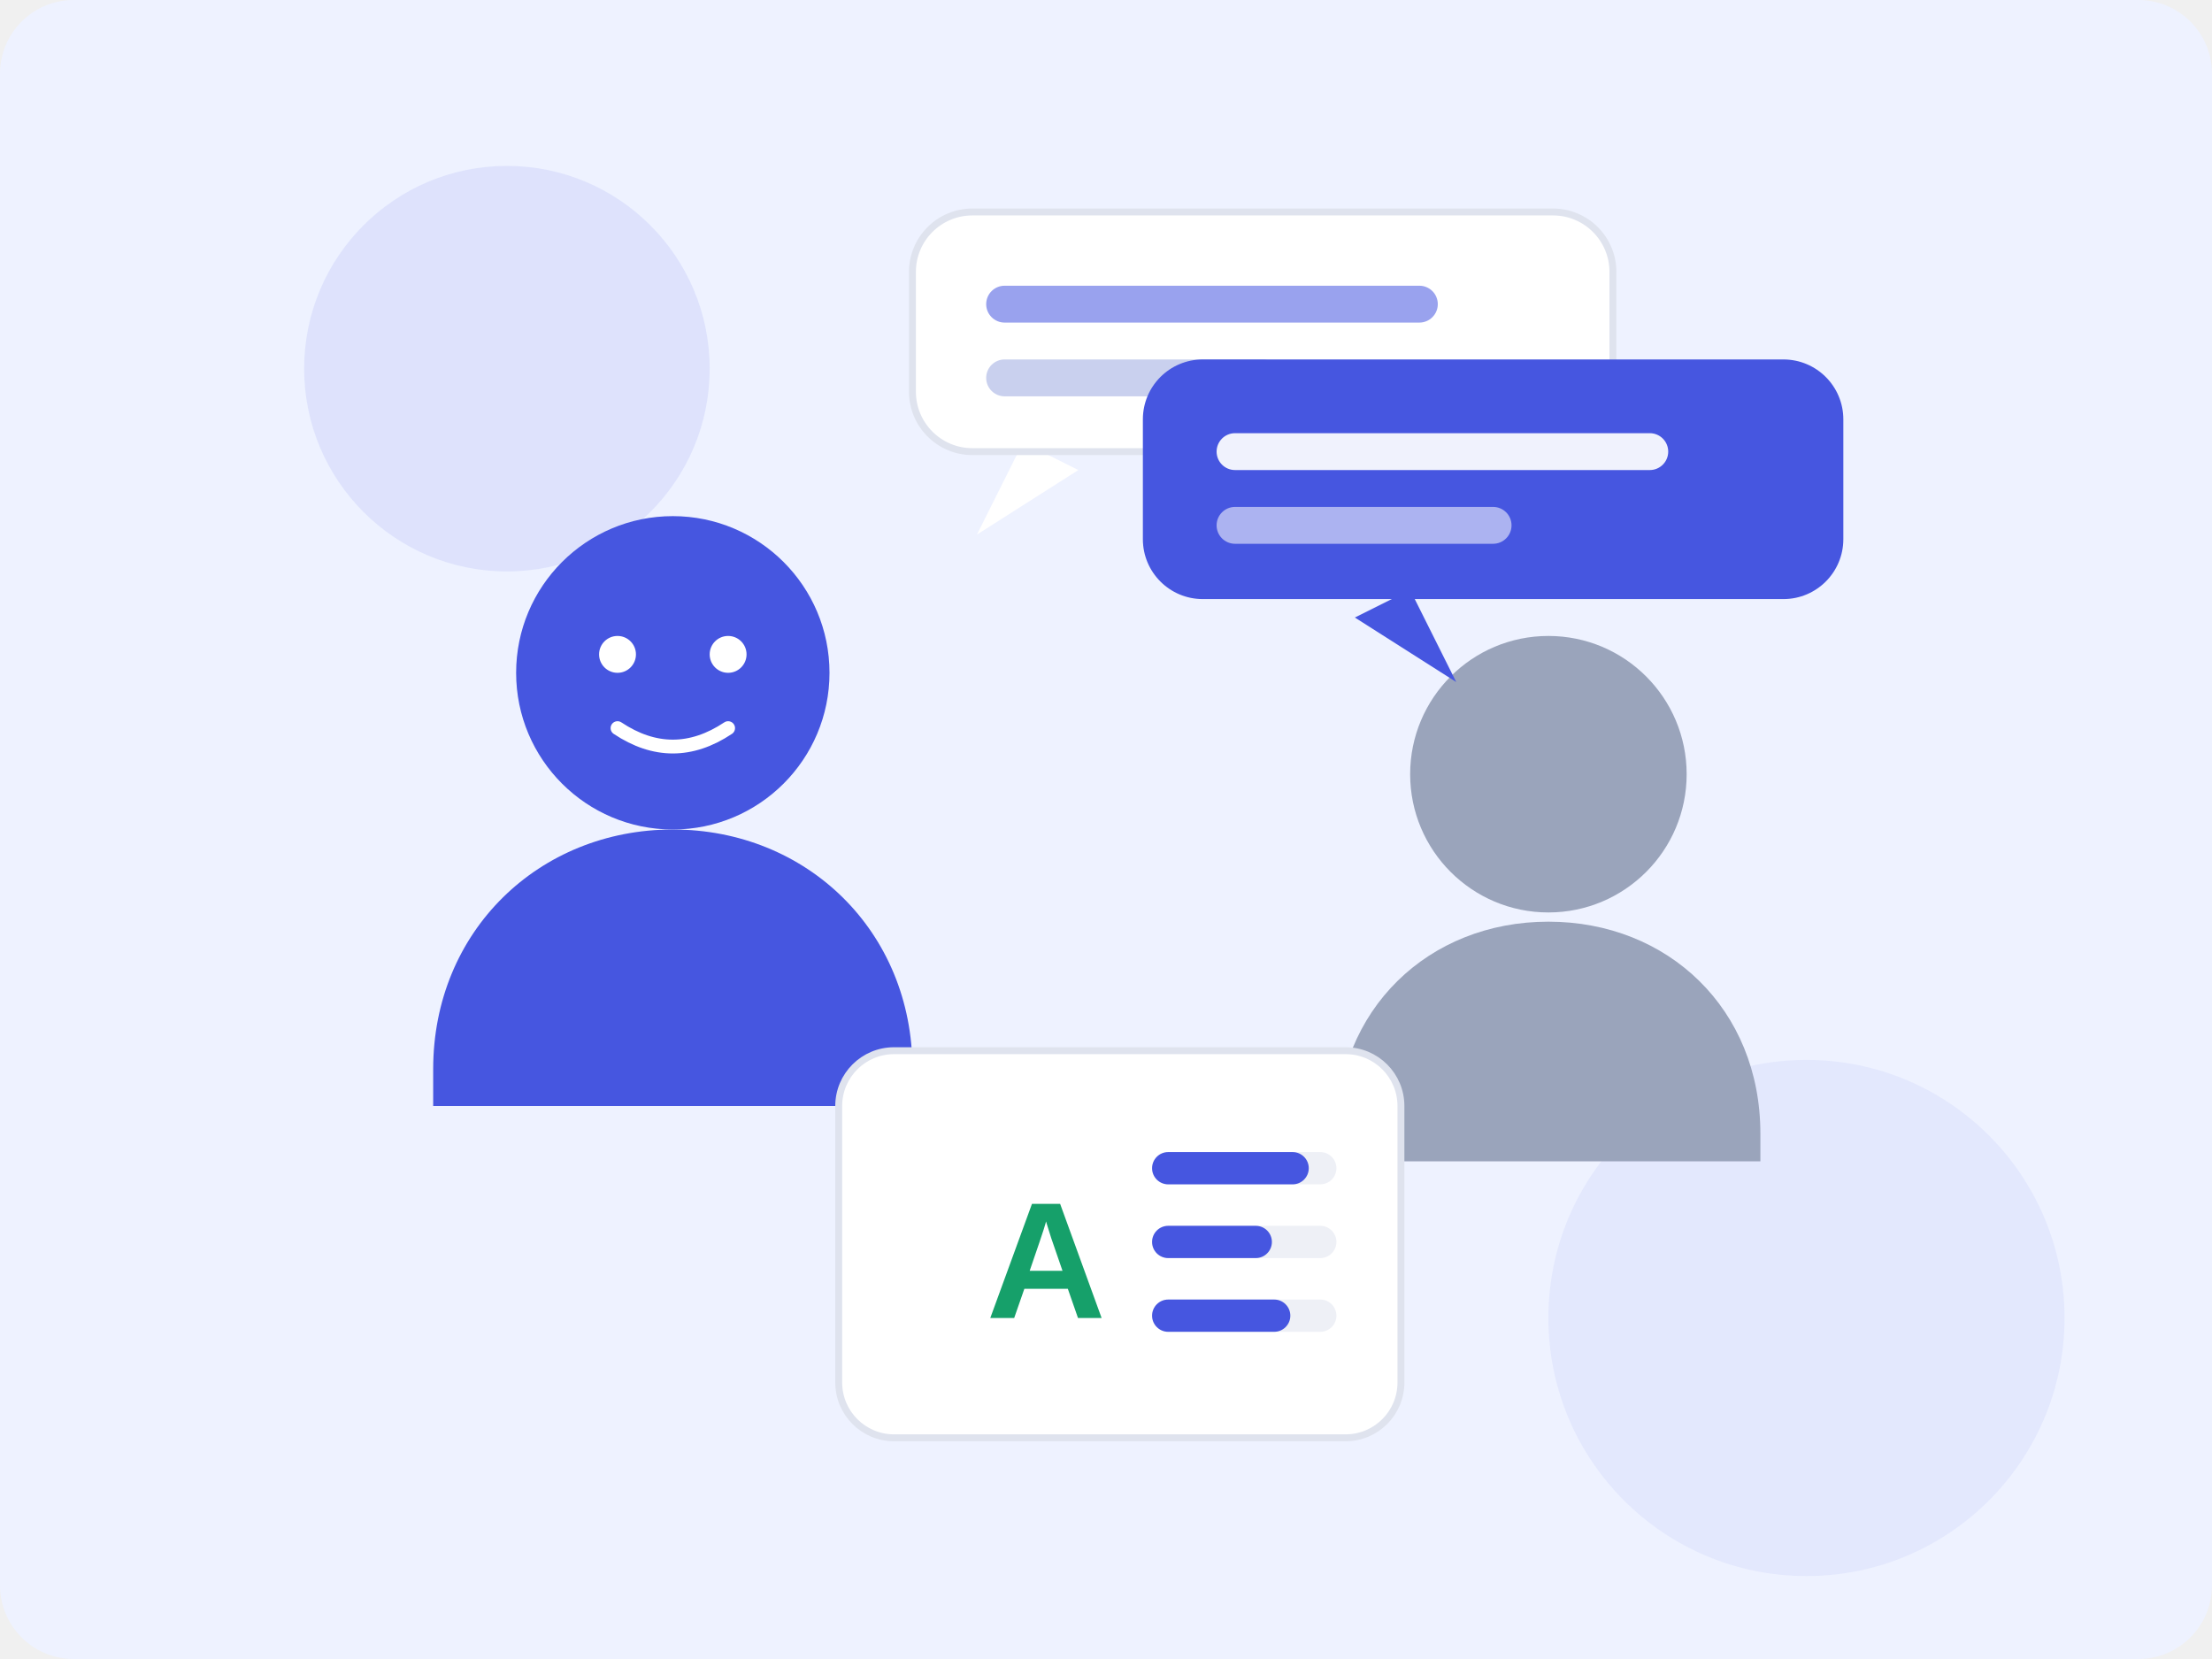
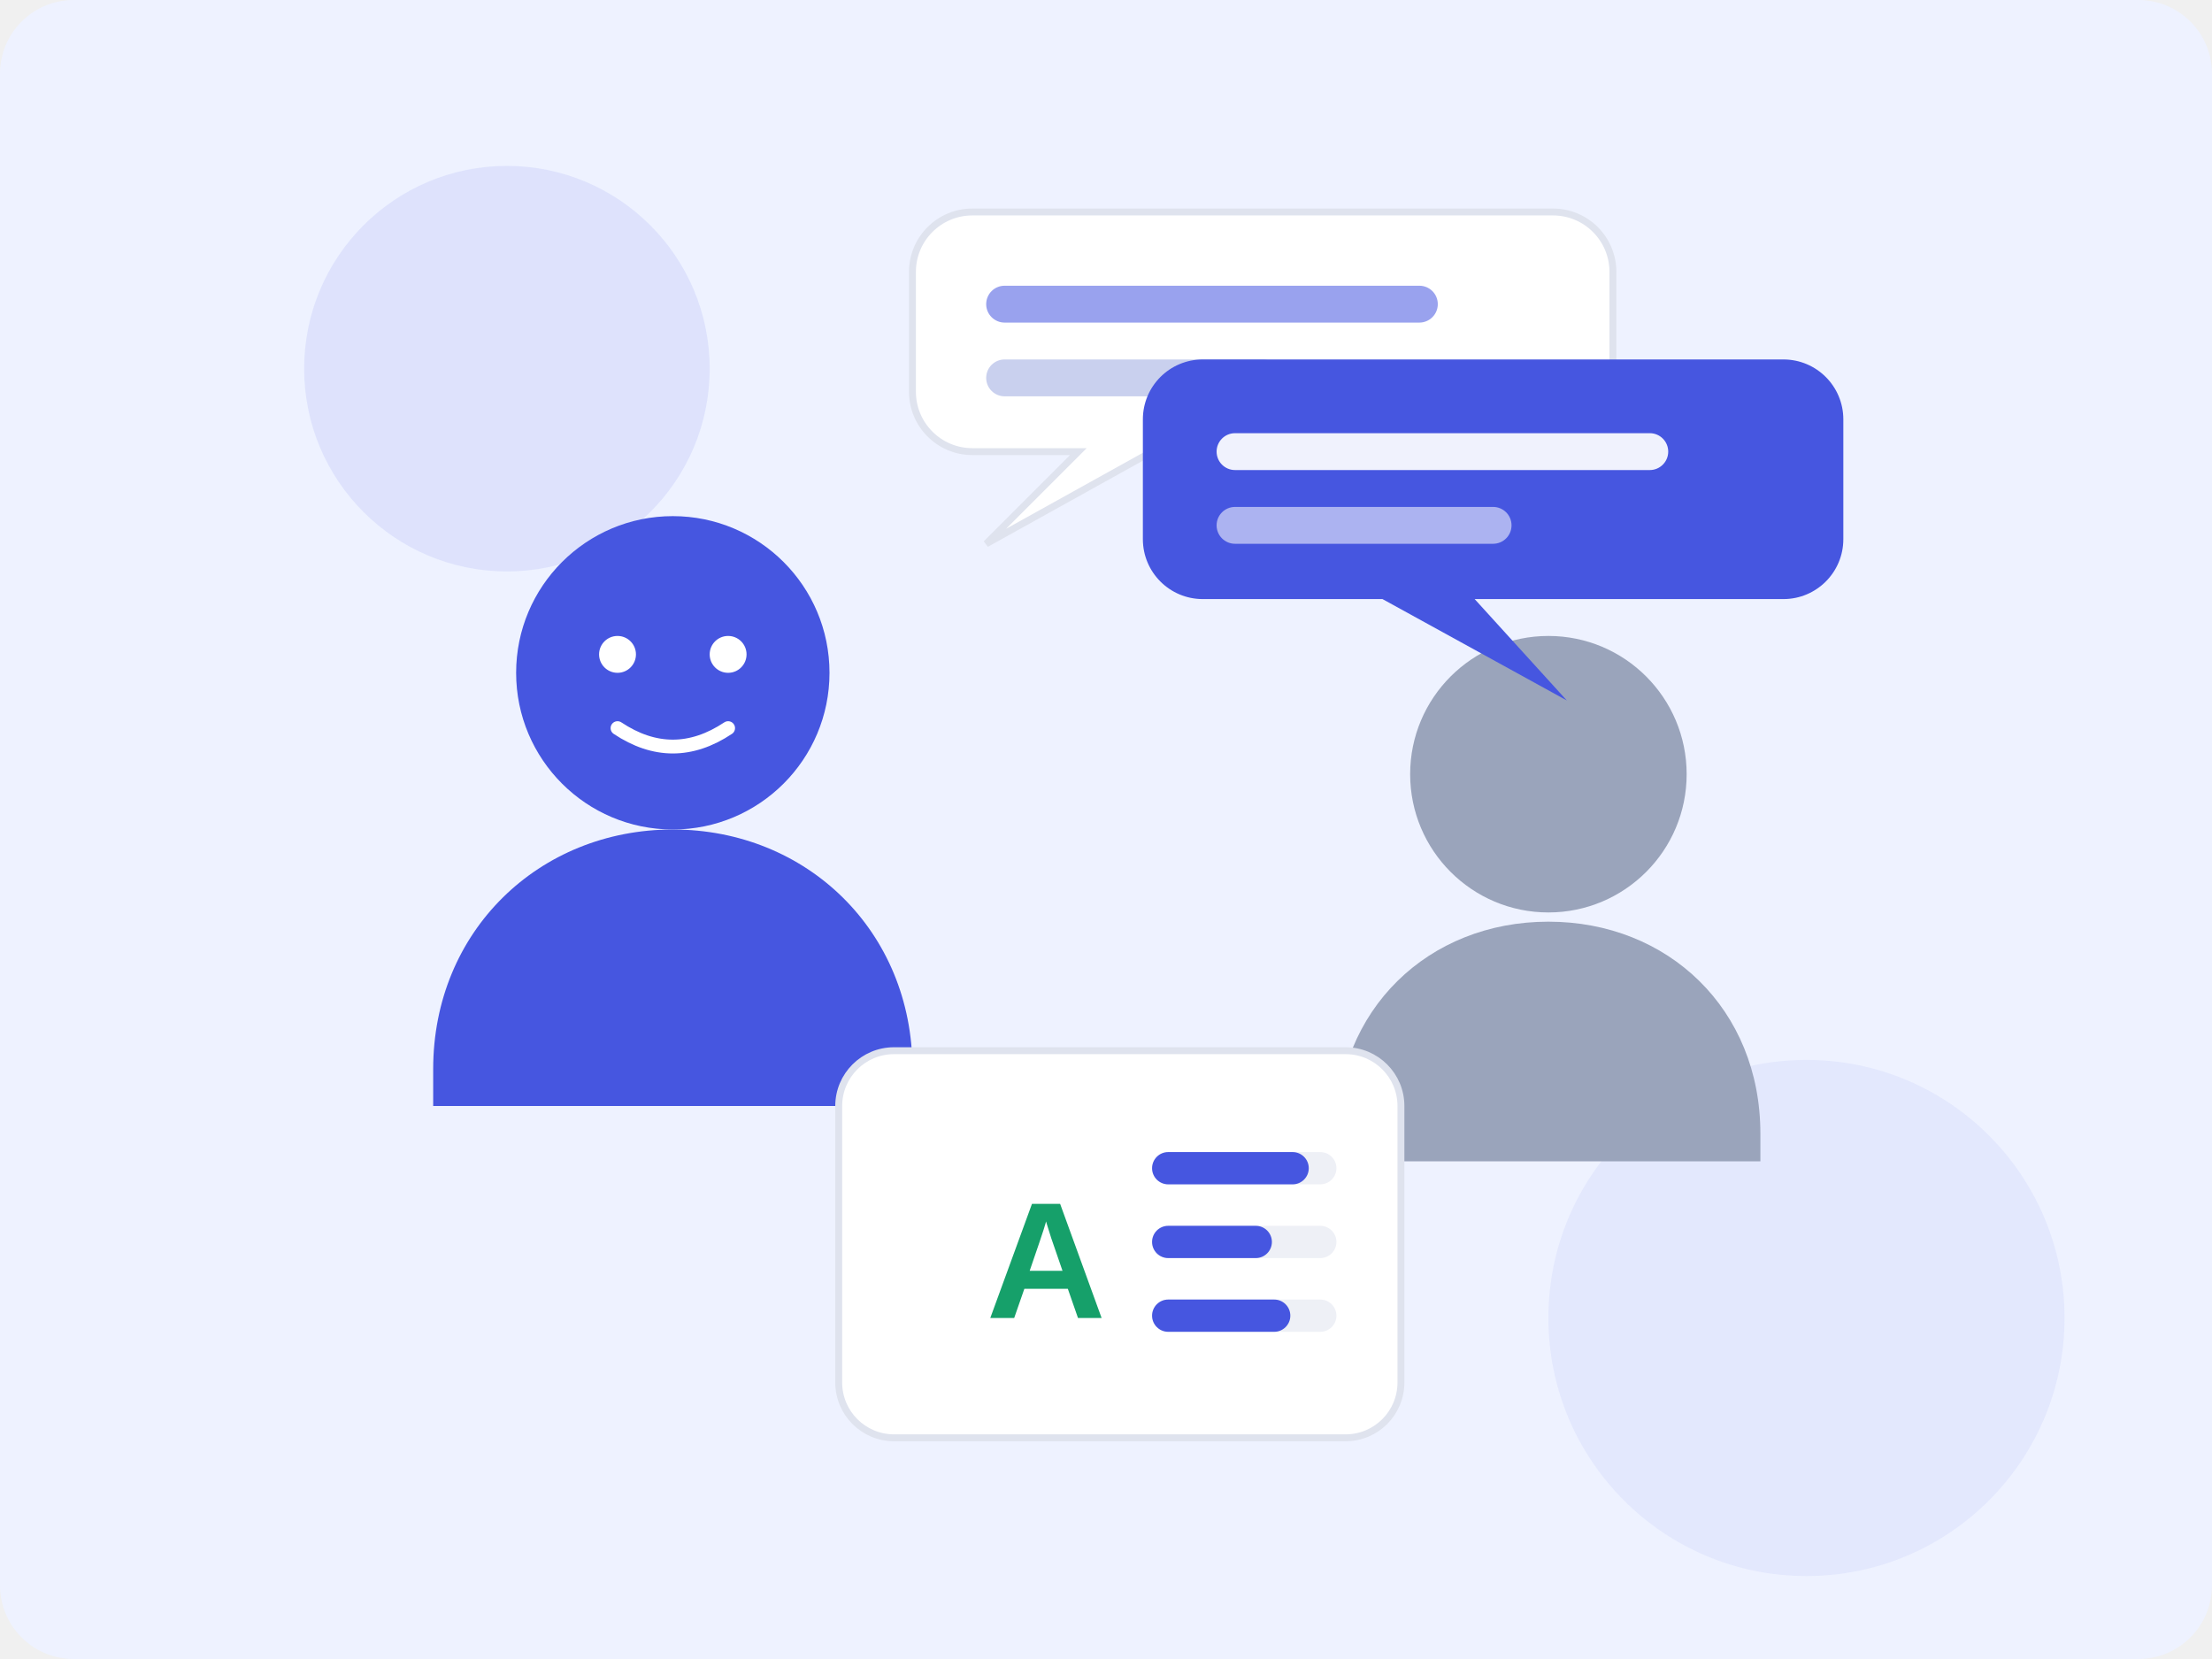
<svg xmlns="http://www.w3.org/2000/svg" viewBox="0 0 480 360" width="480" height="360">
  <rect x="0" y="0" width="480" height="360" rx="16" fill="#eef2ff" />
  <circle cx="110" cy="80" r="44" fill="#4656e0" opacity="0.10" />
  <circle cx="392" cy="286" r="56" fill="#4656e0" opacity="0.07" />
  <circle cx="146" cy="146" r="34" fill="#4656e0" />
  <path d="M94 232c0-30 23-52 52-52s52 22 52 52v8H94z" fill="#4656e0" />
  <circle cx="134" cy="142" r="4" fill="#fff" />
  <circle cx="158" cy="142" r="4" fill="#fff" />
  <path d="M134 158q12 8 24 0" stroke="#fff" stroke-width="3" fill="none" stroke-linecap="round" />
  <circle cx="336" cy="168" r="30" fill="#9aa4bb" />
  <path d="M290 246c0-27 20-46 46-46s46 19 46 46v6H290z" fill="#9aa4bb" />
-   <path d="M222 96l-10 20 22-14z" fill="#ffffff" />
-   <rect x="198" y="46" width="152" height="52" rx="13" fill="#ffffff" stroke="#dfe3ee" stroke-width="1.5" />
+   <path d="M211 46 H337 A13 13 0 0 1 350 59 V85 A13 13 0 0 1 337 98 H250 L214 118 L234 98 H211 A13 13 0 0 1 198 85 V59 A13 13 0 0 1 211 46 Z" fill="#ffffff" stroke="#dfe3ee" stroke-width="1.5" />
  <rect x="214" y="62" width="98" height="8" rx="4" fill="#4656e0" opacity="0.55" />
  <rect x="214" y="78" width="64" height="8" rx="4" fill="#c9d0ee" />
-   <path d="M306 128l10 20-22-14z" fill="#4656e0" />
-   <rect x="248" y="78" width="152" height="52" rx="13" fill="#4656e0" />
+   <path d="M261 78 H387 A13 13 0 0 1 400 91 V117 A13 13 0 0 1 387 130 H300 L340 152 L320 130 H261 A13 13 0 0 1 248 117 V91 A13 13 0 0 1 261 78 Z" fill="#4656e0" />
  <rect x="264" y="94" width="98" height="8" rx="4" fill="#ffffff" opacity="0.92" />
  <rect x="264" y="110" width="64" height="8" rx="4" fill="#ffffff" opacity="0.55" />
  <rect x="182" y="228" width="122" height="84" rx="12" fill="#ffffff" stroke="#dfe3ee" stroke-width="1.5" />
  <text x="214" y="286" font-family="Arial, sans-serif" font-size="36" font-weight="800" fill="#16a06a">A</text>
  <rect x="250" y="250" width="40" height="7" rx="3.5" fill="#eef0f6" />
  <rect x="250" y="250" width="34" height="7" rx="3.5" fill="#4656e0" />
  <rect x="250" y="266" width="40" height="7" rx="3.5" fill="#eef0f6" />
  <rect x="250" y="266" width="26" height="7" rx="3.5" fill="#4656e0" />
  <rect x="250" y="282" width="40" height="7" rx="3.5" fill="#eef0f6" />
  <rect x="250" y="282" width="30" height="7" rx="3.5" fill="#4656e0" />
</svg>
